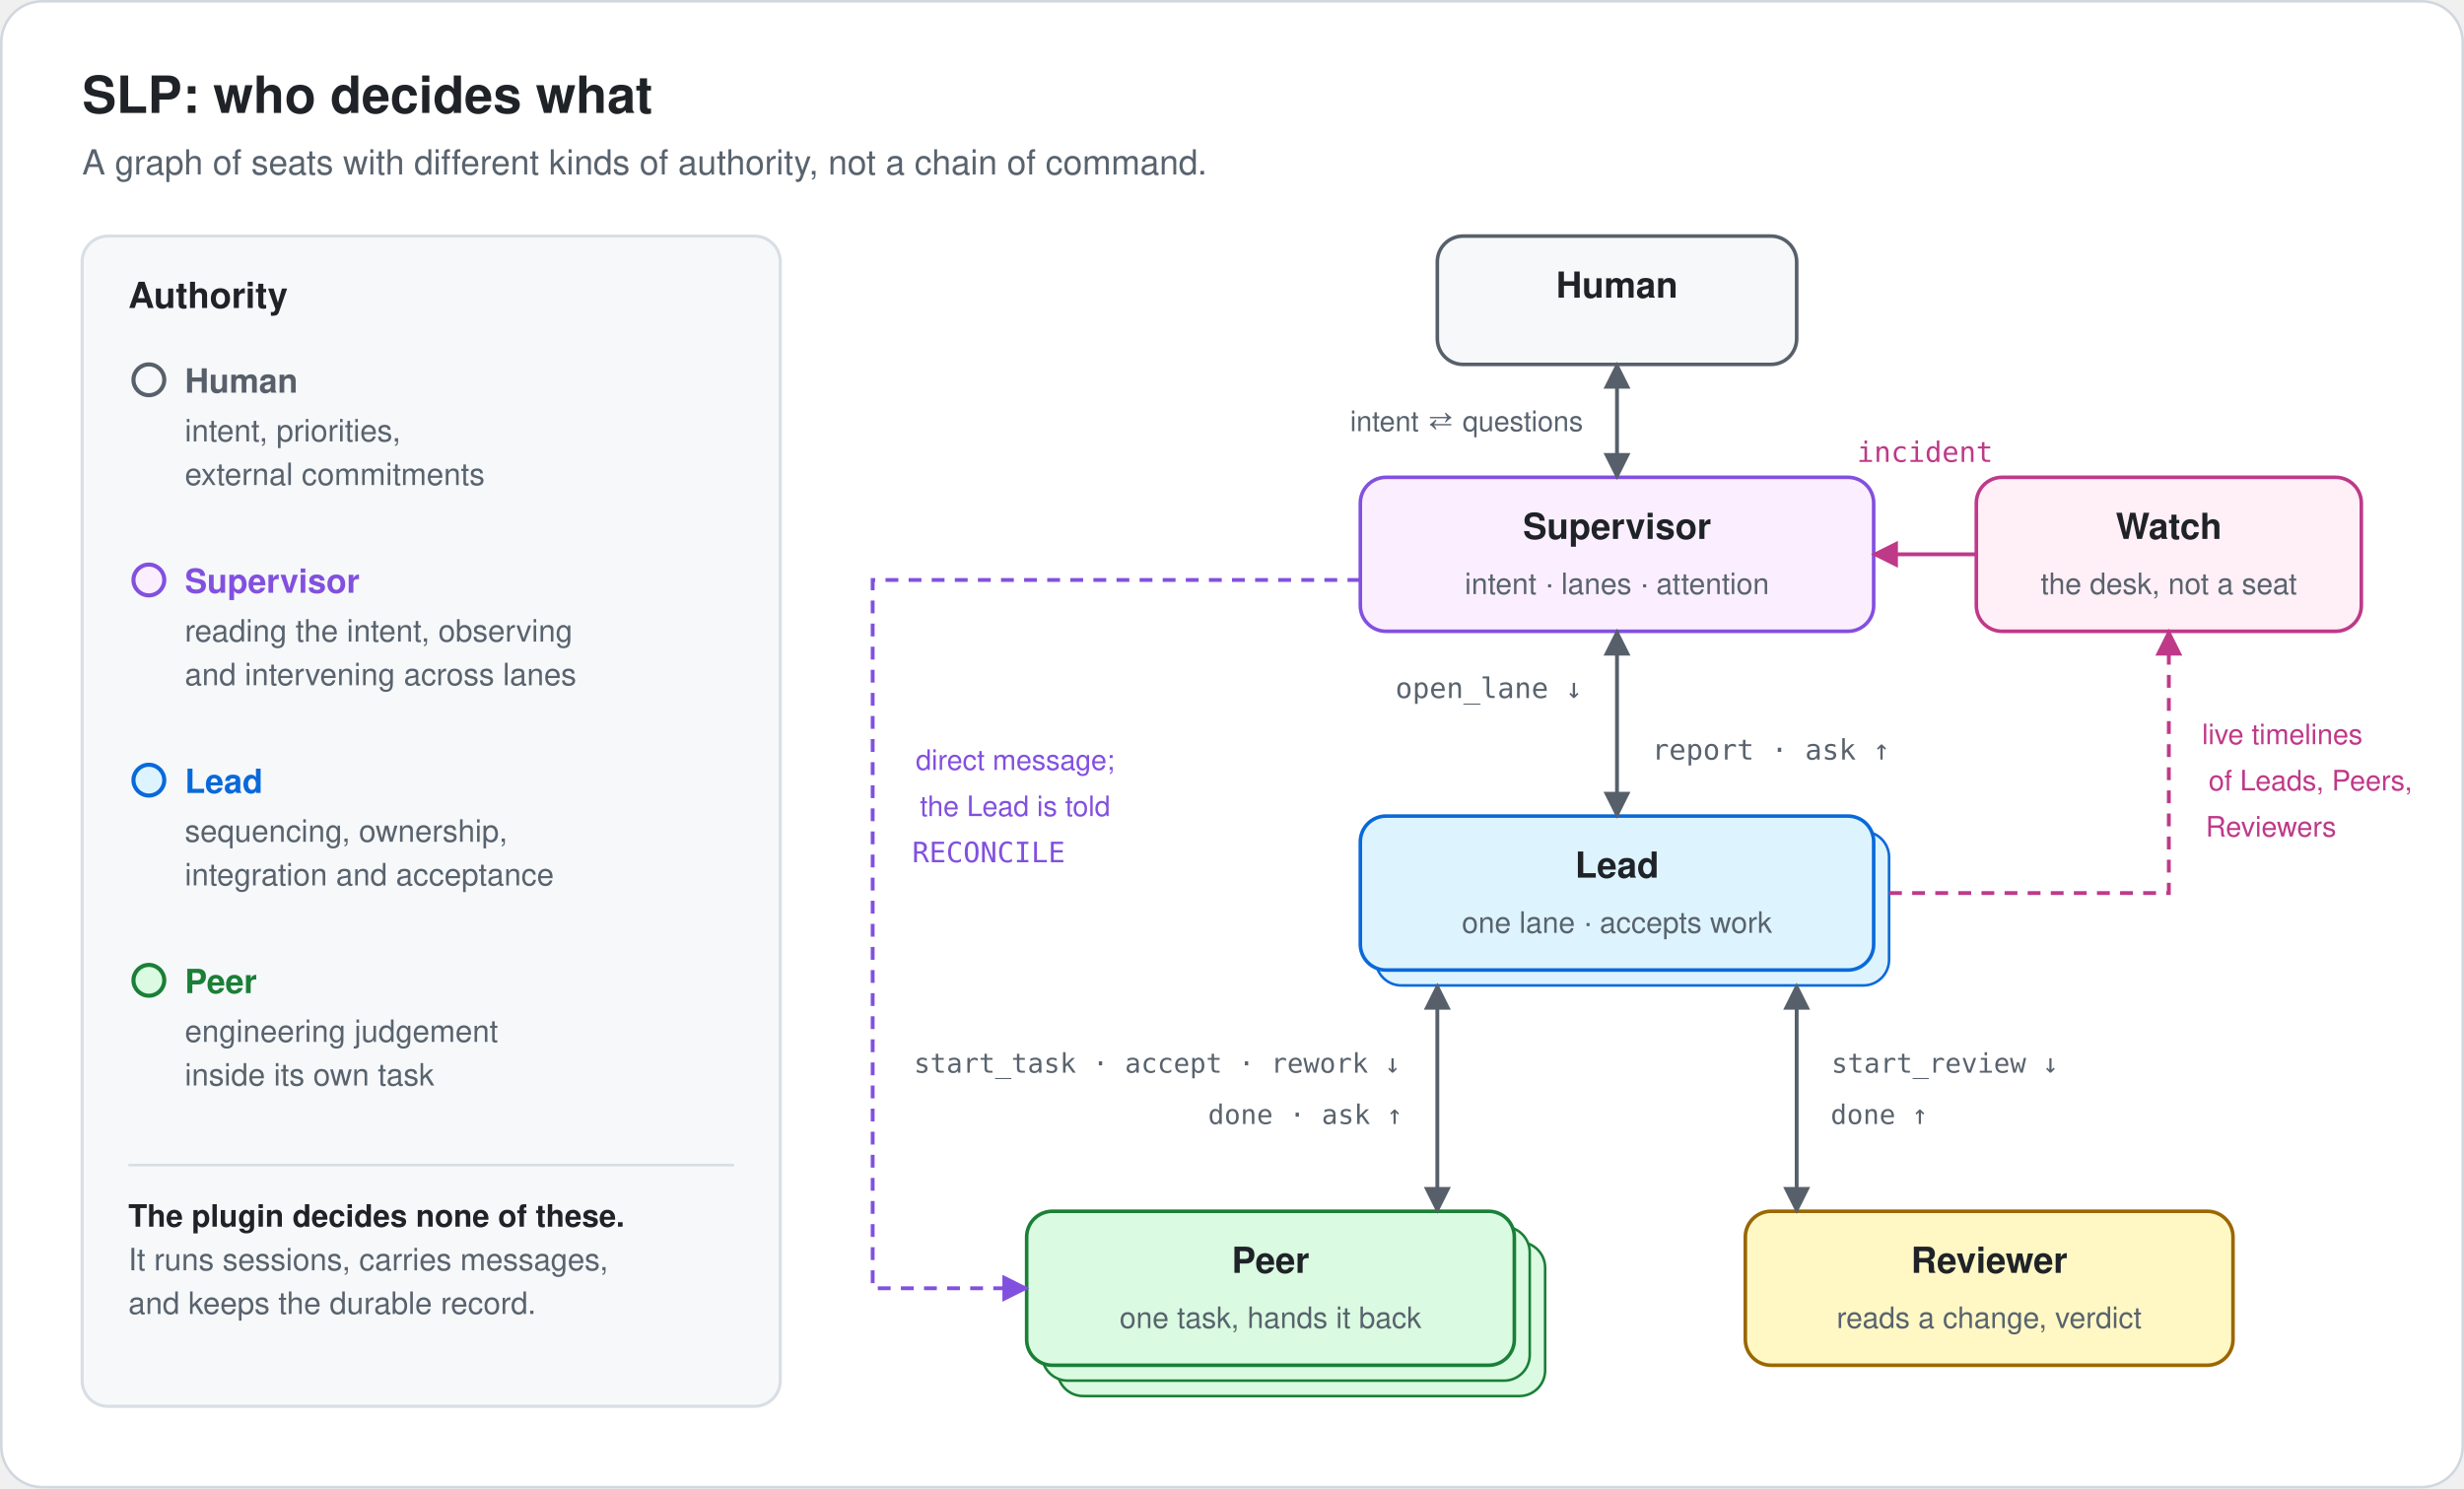
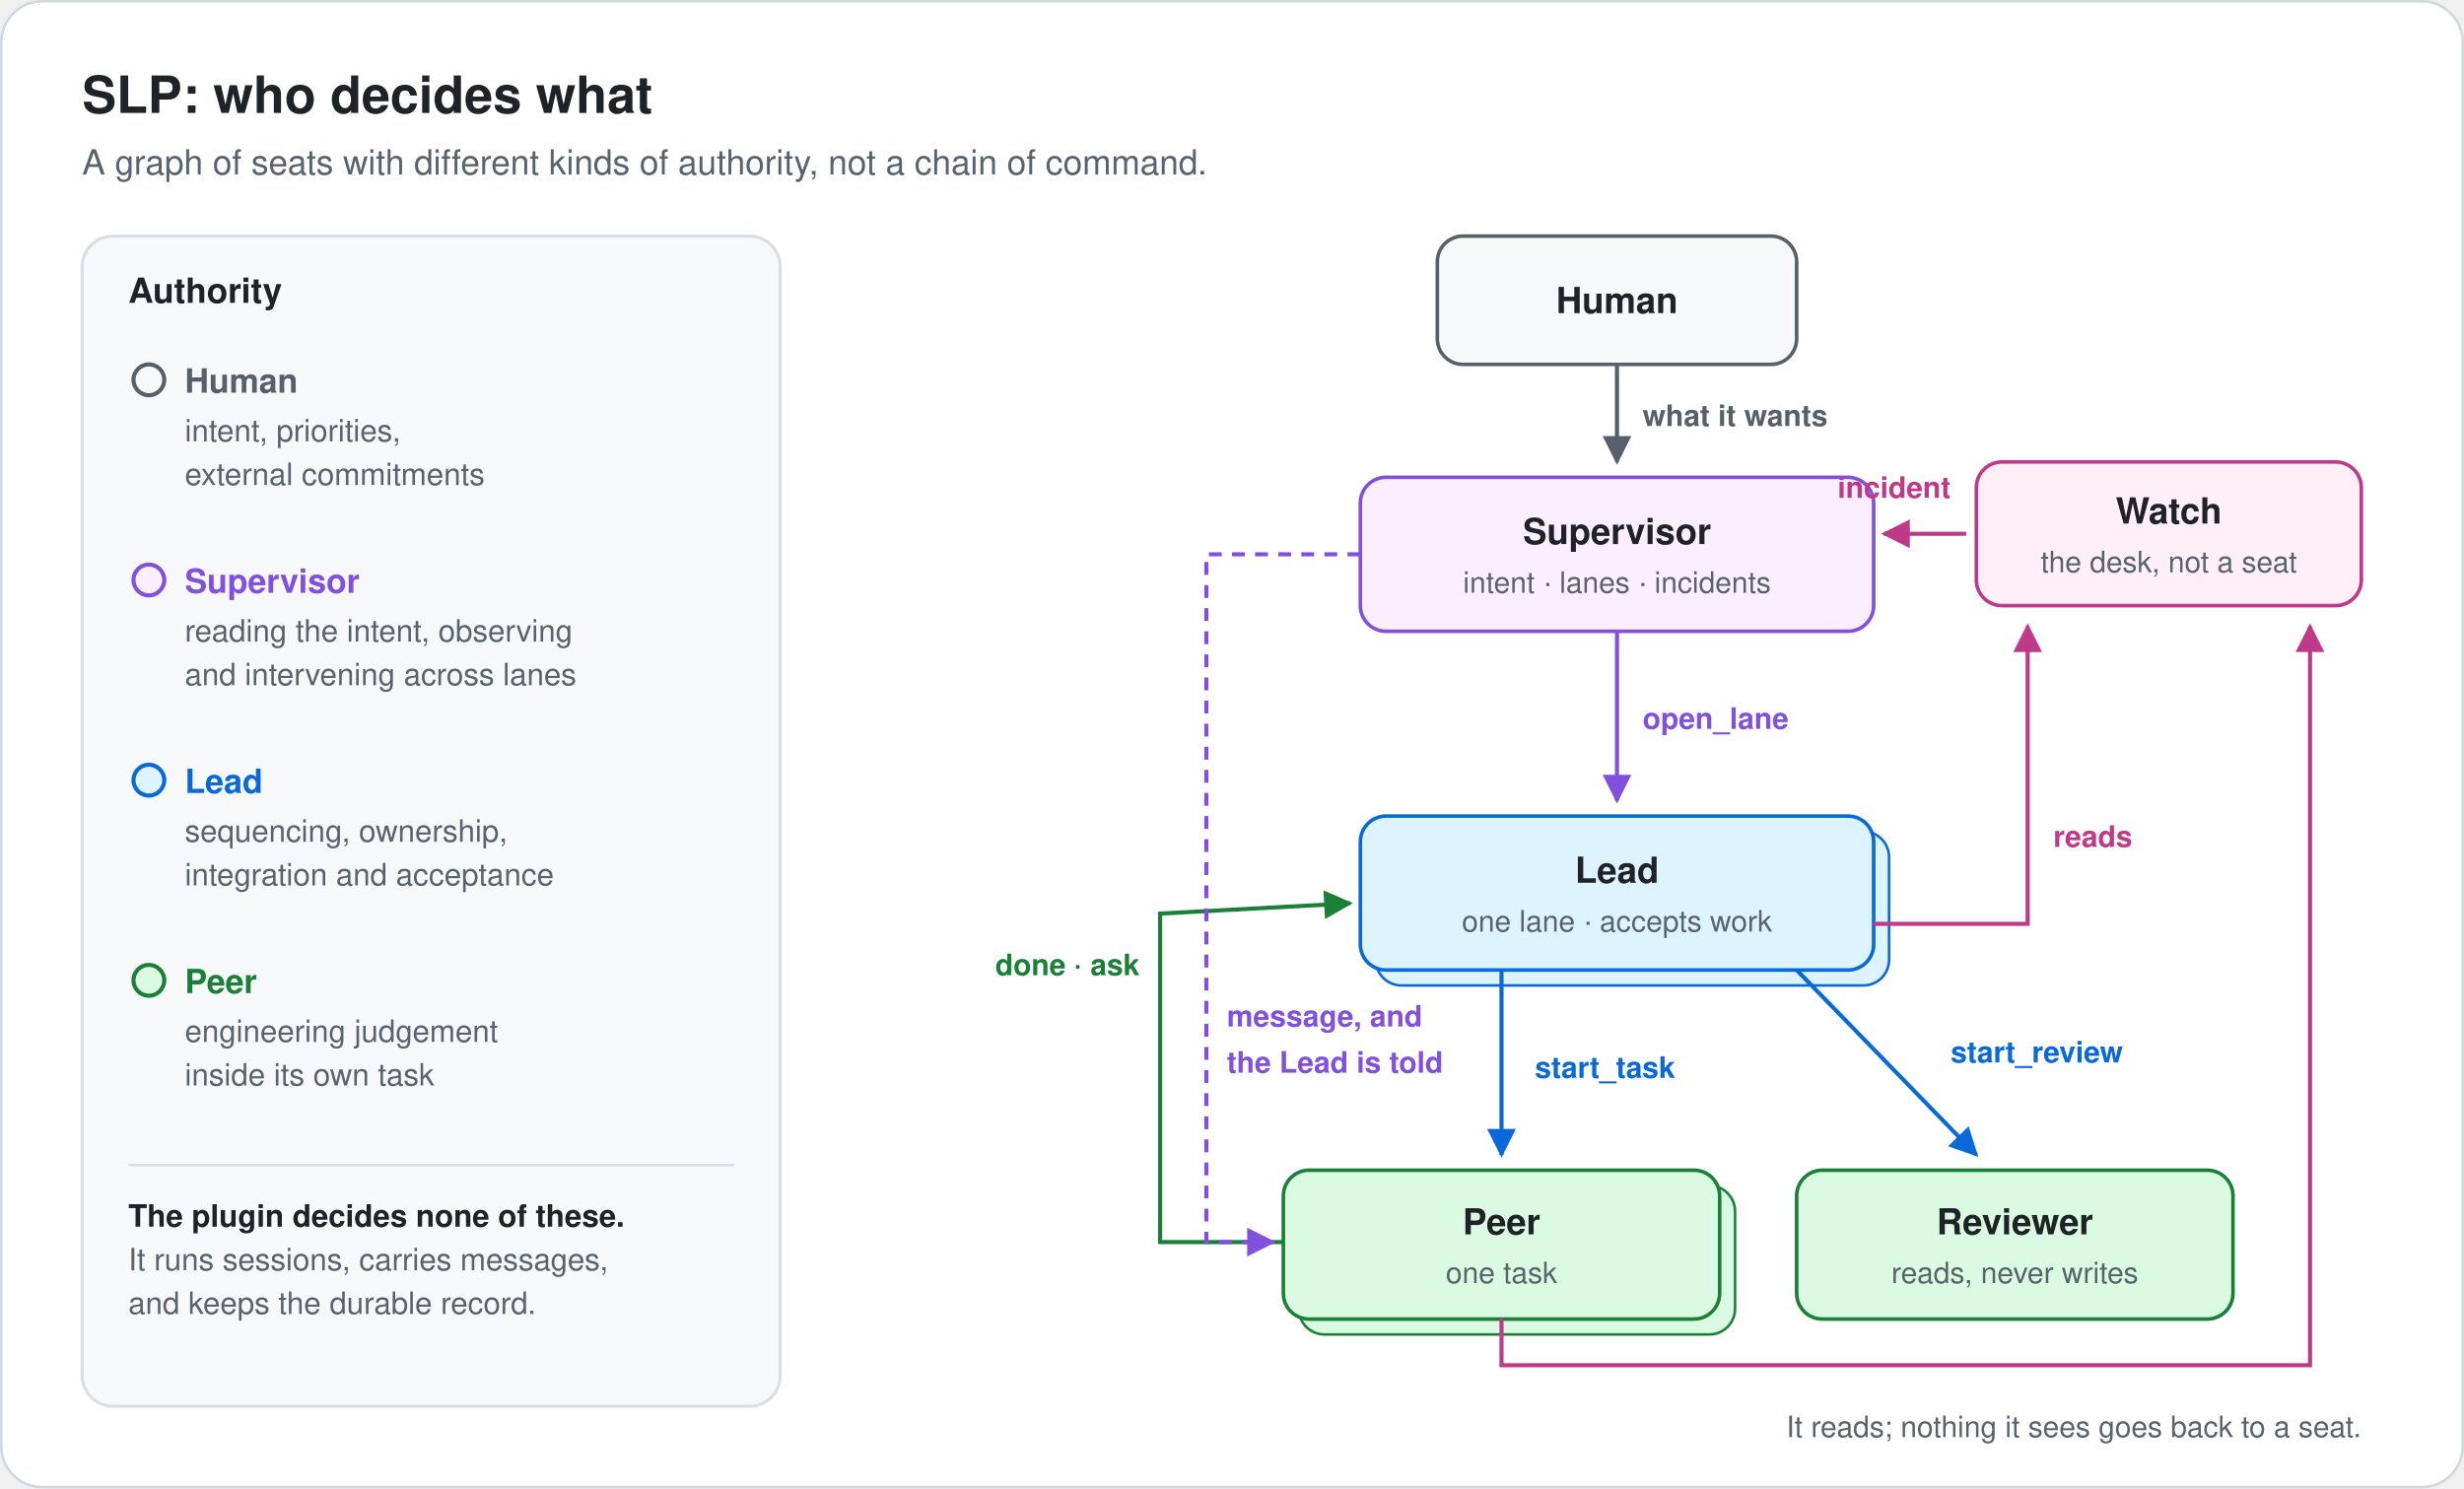
- <svg xmlns="http://www.w3.org/2000/svg" width="960" height="580" viewBox="0 0 960 580" role="img" aria-label="SLP roles: the Human gives intent to the Supervisor; the Supervisor opens lanes for Leads; Leads start Peer tasks and reviews and accept work; the desk watches Leads and Peers and sends incidents to the Supervisor; a Supervisor may message a Peer directly and the Lead is told.">
+ <svg xmlns="http://www.w3.org/2000/svg" width="960" height="580" viewBox="0 0 960 580" role="img" aria-label="SLP roles: the Human gives intent to the Supervisor; the Supervisor opens lanes for Leads; Leads start Peer tasks and reviews and accept the work; the desk watches Leads and Peers and raises incidents to the Supervisor; a Supervisor may message a Peer directly and the desk tells the Lead.">
  <defs>
+     <marker id="m0969da" viewBox="0 0 10 10" refX="9" refY="5" markerWidth="7" markerHeight="7" orient="auto-start-reverse">
+       <path d="M0,0 L10,5 L0,10 z" fill="#0969da" />
+     </marker>
+     <marker id="m1a7f37" viewBox="0 0 10 10" refX="9" refY="5" markerWidth="7" markerHeight="7" orient="auto-start-reverse">
+       <path d="M0,0 L10,5 L0,10 z" fill="#1a7f37" />
+     </marker>
    <marker id="m57606a" viewBox="0 0 10 10" refX="9" refY="5" markerWidth="7" markerHeight="7" orient="auto-start-reverse">
      <path d="M0,0 L10,5 L0,10 z" fill="#57606a" />
+     </marker>
+     <marker id="m8250df" viewBox="0 0 10 10" refX="9" refY="5" markerWidth="7" markerHeight="7" orient="auto-start-reverse">
+       <path d="M0,0 L10,5 L0,10 z" fill="#8250df" />
    </marker>
    <marker id="mbf3989" viewBox="0 0 10 10" refX="9" refY="5" markerWidth="7" markerHeight="7" orient="auto-start-reverse">
      <path d="M0,0 L10,5 L0,10 z" fill="#bf3989" />
    </marker>
-     <marker id="m8250df" viewBox="0 0 10 10" refX="9" refY="5" markerWidth="7" markerHeight="7" orient="auto-start-reverse">
-       <path d="M0,0 L10,5 L0,10 z" fill="#8250df" />
-     </marker>
  </defs>
  <rect x="0.5" y="0.5" width="959" height="579" rx="16" fill="#ffffff" stroke="#d0d7de" />
-   <text x="32.0" y="44.0" font-family="-apple-system, BlinkMacSystemFont, 'Segoe UI', Helvetica, Arial, sans-serif" font-size="20" font-weight="600" fill="#1f2328" text-anchor="start">SLP: who decides what</text>
-   <text x="32.0" y="68.0" font-family="-apple-system, BlinkMacSystemFont, 'Segoe UI', Helvetica, Arial, sans-serif" font-size="13.5" font-weight="400" fill="#59636e" text-anchor="start">A graph of seats with different kinds of authority, not a chain of command.</text>
-   <rect x="32.0" y="92.0" width="272.0" height="456.0" rx="10" fill="#f6f8fa" stroke="#d8dee4" stroke-width="1.2" />
-   <text x="50.0" y="120.0" font-family="-apple-system, BlinkMacSystemFont, 'Segoe UI', Helvetica, Arial, sans-serif" font-size="14" font-weight="600" fill="#1f2328" text-anchor="start">Authority</text>
+   <text x="32" y="44" font-family="-apple-system, BlinkMacSystemFont, 'Segoe UI', Helvetica, Arial, sans-serif" font-size="20" font-weight="600" fill="#1f2328">SLP: who decides what</text>
+   <text x="32" y="68" font-family="-apple-system, BlinkMacSystemFont, 'Segoe UI', Helvetica, Arial, sans-serif" font-size="13.5" font-weight="400" fill="#59636e">A graph of seats with different kinds of authority, not a chain of command.</text>
+   <rect x="32" y="92" width="272" height="456" rx="12" fill="#f6f8fa" stroke="#d8dee4" stroke-width="1.2" />
+   <text x="50" y="118" font-family="-apple-system, BlinkMacSystemFont, 'Segoe UI', Helvetica, Arial, sans-serif" font-size="13.5" font-weight="600" fill="#1f2328" text-anchor="start">Authority</text>
  <circle cx="58" cy="148" r="6" fill="#f6f8fa" stroke="#57606a" stroke-width="1.6" />
-   <text x="72.0" y="153.0" font-family="-apple-system, BlinkMacSystemFont, 'Segoe UI', Helvetica, Arial, sans-serif" font-size="13" font-weight="600" fill="#57606a" text-anchor="start">Human</text>
-   <text x="72.0" y="172.0" font-family="-apple-system, BlinkMacSystemFont, 'Segoe UI', Helvetica, Arial, sans-serif" font-size="12" font-weight="400" fill="#59636e" text-anchor="start">intent, priorities,</text>
-   <text x="72.0" y="189.0" font-family="-apple-system, BlinkMacSystemFont, 'Segoe UI', Helvetica, Arial, sans-serif" font-size="12" font-weight="400" fill="#59636e" text-anchor="start">external commitments</text>
+   <text x="72" y="153" font-family="-apple-system, BlinkMacSystemFont, 'Segoe UI', Helvetica, Arial, sans-serif" font-size="13" font-weight="600" fill="#57606a" text-anchor="start">Human</text>
+   <text x="72" y="172" font-family="-apple-system, BlinkMacSystemFont, 'Segoe UI', Helvetica, Arial, sans-serif" font-size="12" font-weight="400" fill="#59636e" text-anchor="start">intent, priorities,</text>
+   <text x="72" y="189" font-family="-apple-system, BlinkMacSystemFont, 'Segoe UI', Helvetica, Arial, sans-serif" font-size="12" font-weight="400" fill="#59636e" text-anchor="start">external commitments</text>
  <circle cx="58" cy="226" r="6" fill="#fbefff" stroke="#8250df" stroke-width="1.6" />
-   <text x="72.0" y="231.0" font-family="-apple-system, BlinkMacSystemFont, 'Segoe UI', Helvetica, Arial, sans-serif" font-size="13" font-weight="600" fill="#8250df" text-anchor="start">Supervisor</text>
-   <text x="72.0" y="250.0" font-family="-apple-system, BlinkMacSystemFont, 'Segoe UI', Helvetica, Arial, sans-serif" font-size="12" font-weight="400" fill="#59636e" text-anchor="start">reading the intent, observing</text>
-   <text x="72.0" y="267.0" font-family="-apple-system, BlinkMacSystemFont, 'Segoe UI', Helvetica, Arial, sans-serif" font-size="12" font-weight="400" fill="#59636e" text-anchor="start">and intervening across lanes</text>
+   <text x="72" y="231" font-family="-apple-system, BlinkMacSystemFont, 'Segoe UI', Helvetica, Arial, sans-serif" font-size="13" font-weight="600" fill="#8250df" text-anchor="start">Supervisor</text>
+   <text x="72" y="250" font-family="-apple-system, BlinkMacSystemFont, 'Segoe UI', Helvetica, Arial, sans-serif" font-size="12" font-weight="400" fill="#59636e" text-anchor="start">reading the intent, observing</text>
+   <text x="72" y="267" font-family="-apple-system, BlinkMacSystemFont, 'Segoe UI', Helvetica, Arial, sans-serif" font-size="12" font-weight="400" fill="#59636e" text-anchor="start">and intervening across lanes</text>
  <circle cx="58" cy="304" r="6" fill="#ddf4ff" stroke="#0969da" stroke-width="1.6" />
-   <text x="72.0" y="309.0" font-family="-apple-system, BlinkMacSystemFont, 'Segoe UI', Helvetica, Arial, sans-serif" font-size="13" font-weight="600" fill="#0969da" text-anchor="start">Lead</text>
-   <text x="72.0" y="328.0" font-family="-apple-system, BlinkMacSystemFont, 'Segoe UI', Helvetica, Arial, sans-serif" font-size="12" font-weight="400" fill="#59636e" text-anchor="start">sequencing, ownership,</text>
-   <text x="72.0" y="345.0" font-family="-apple-system, BlinkMacSystemFont, 'Segoe UI', Helvetica, Arial, sans-serif" font-size="12" font-weight="400" fill="#59636e" text-anchor="start">integration and acceptance</text>
+   <text x="72" y="309" font-family="-apple-system, BlinkMacSystemFont, 'Segoe UI', Helvetica, Arial, sans-serif" font-size="13" font-weight="600" fill="#0969da" text-anchor="start">Lead</text>
+   <text x="72" y="328" font-family="-apple-system, BlinkMacSystemFont, 'Segoe UI', Helvetica, Arial, sans-serif" font-size="12" font-weight="400" fill="#59636e" text-anchor="start">sequencing, ownership,</text>
+   <text x="72" y="345" font-family="-apple-system, BlinkMacSystemFont, 'Segoe UI', Helvetica, Arial, sans-serif" font-size="12" font-weight="400" fill="#59636e" text-anchor="start">integration and acceptance</text>
  <circle cx="58" cy="382" r="6" fill="#dafbe1" stroke="#1a7f37" stroke-width="1.6" />
-   <text x="72.0" y="387.0" font-family="-apple-system, BlinkMacSystemFont, 'Segoe UI', Helvetica, Arial, sans-serif" font-size="13" font-weight="600" fill="#1a7f37" text-anchor="start">Peer</text>
-   <text x="72.0" y="406.0" font-family="-apple-system, BlinkMacSystemFont, 'Segoe UI', Helvetica, Arial, sans-serif" font-size="12" font-weight="400" fill="#59636e" text-anchor="start">engineering judgement</text>
-   <text x="72.0" y="423.0" font-family="-apple-system, BlinkMacSystemFont, 'Segoe UI', Helvetica, Arial, sans-serif" font-size="12" font-weight="400" fill="#59636e" text-anchor="start">inside its own task</text>
+   <text x="72" y="387" font-family="-apple-system, BlinkMacSystemFont, 'Segoe UI', Helvetica, Arial, sans-serif" font-size="13" font-weight="600" fill="#1a7f37" text-anchor="start">Peer</text>
+   <text x="72" y="406" font-family="-apple-system, BlinkMacSystemFont, 'Segoe UI', Helvetica, Arial, sans-serif" font-size="12" font-weight="400" fill="#59636e" text-anchor="start">engineering judgement</text>
+   <text x="72" y="423" font-family="-apple-system, BlinkMacSystemFont, 'Segoe UI', Helvetica, Arial, sans-serif" font-size="12" font-weight="400" fill="#59636e" text-anchor="start">inside its own task</text>
  <line x1="50" y1="454" x2="286" y2="454" stroke="#d8dee4" />
-   <text x="50.0" y="478.0" font-family="-apple-system, BlinkMacSystemFont, 'Segoe UI', Helvetica, Arial, sans-serif" font-size="12" font-weight="600" fill="#1f2328" text-anchor="start">The plugin decides none of these.</text>
-   <text x="50.0" y="495.0" font-family="-apple-system, BlinkMacSystemFont, 'Segoe UI', Helvetica, Arial, sans-serif" font-size="12" font-weight="400" fill="#59636e" text-anchor="start">It runs sessions, carries messages,</text>
-   <text x="50.0" y="512.0" font-family="-apple-system, BlinkMacSystemFont, 'Segoe UI', Helvetica, Arial, sans-serif" font-size="12" font-weight="400" fill="#59636e" text-anchor="start">and keeps the durable record.</text>
-   <rect x="560.0" y="92.0" width="140.0" height="50.0" rx="10" fill="#f6f8fa" stroke="#57606a" stroke-width="1.4" />
-   <text x="630.0" y="116.0" font-family="-apple-system, BlinkMacSystemFont, 'Segoe UI', Helvetica, Arial, sans-serif" font-size="14" font-weight="600" fill="#1f2328" text-anchor="middle">Human</text>
-   <rect x="530.0" y="186.0" width="200.0" height="60.0" rx="10" fill="#fbefff" stroke="#8250df" stroke-width="1.4" />
-   <text x="630.0" y="210.0" font-family="-apple-system, BlinkMacSystemFont, 'Segoe UI', Helvetica, Arial, sans-serif" font-size="14" font-weight="600" fill="#1f2328" text-anchor="middle">Supervisor</text>
-   <text x="630.0" y="231.5" font-family="-apple-system, BlinkMacSystemFont, 'Segoe UI', Helvetica, Arial, sans-serif" font-size="11.5" font-weight="400" fill="#59636e" text-anchor="middle">intent · lanes · attention</text>
-   <rect x="770.0" y="186.0" width="150.0" height="60.0" rx="10" fill="#ffeff7" stroke="#bf3989" stroke-width="1.4" />
-   <text x="845.0" y="210.0" font-family="-apple-system, BlinkMacSystemFont, 'Segoe UI', Helvetica, Arial, sans-serif" font-size="14" font-weight="600" fill="#1f2328" text-anchor="middle">Watch</text>
-   <text x="845.0" y="231.5" font-family="-apple-system, BlinkMacSystemFont, 'Segoe UI', Helvetica, Arial, sans-serif" font-size="11.5" font-weight="400" fill="#59636e" text-anchor="middle">the desk, not a seat</text>
-   <rect x="536.0" y="324.0" width="200.0" height="60.0" rx="10" fill="#ddf4ff" stroke="#0969da" stroke-width="1" />
-   <rect x="530.0" y="318.0" width="200.0" height="60.0" rx="10" fill="#ddf4ff" stroke="#0969da" stroke-width="1.4" />
-   <text x="630.0" y="342.0" font-family="-apple-system, BlinkMacSystemFont, 'Segoe UI', Helvetica, Arial, sans-serif" font-size="14" font-weight="600" fill="#1f2328" text-anchor="middle">Lead</text>
-   <text x="630.0" y="363.5" font-family="-apple-system, BlinkMacSystemFont, 'Segoe UI', Helvetica, Arial, sans-serif" font-size="11.5" font-weight="400" fill="#59636e" text-anchor="middle">one lane · accepts work</text>
-   <rect x="412.0" y="484.0" width="190.0" height="60.0" rx="10" fill="#dafbe1" stroke="#1a7f37" stroke-width="1" />
-   <rect x="406.0" y="478.0" width="190.0" height="60.0" rx="10" fill="#dafbe1" stroke="#1a7f37" stroke-width="1" />
-   <rect x="400.0" y="472.0" width="190.0" height="60.0" rx="10" fill="#dafbe1" stroke="#1a7f37" stroke-width="1.4" />
-   <text x="495.0" y="496.0" font-family="-apple-system, BlinkMacSystemFont, 'Segoe UI', Helvetica, Arial, sans-serif" font-size="14" font-weight="600" fill="#1f2328" text-anchor="middle">Peer</text>
-   <text x="495.0" y="517.5" font-family="-apple-system, BlinkMacSystemFont, 'Segoe UI', Helvetica, Arial, sans-serif" font-size="11.5" font-weight="400" fill="#59636e" text-anchor="middle">one task, hands it back</text>
-   <rect x="680.0" y="472.0" width="190.0" height="60.0" rx="10" fill="#fff8c5" stroke="#9a6700" stroke-width="1.4" />
-   <text x="775.0" y="496.0" font-family="-apple-system, BlinkMacSystemFont, 'Segoe UI', Helvetica, Arial, sans-serif" font-size="14" font-weight="600" fill="#1f2328" text-anchor="middle">Reviewer</text>
-   <text x="775.0" y="517.5" font-family="-apple-system, BlinkMacSystemFont, 'Segoe UI', Helvetica, Arial, sans-serif" font-size="11.5" font-weight="400" fill="#59636e" text-anchor="middle">reads a change, verdict</text>
-   <path d="M630.0,142.0 L630.0,186.0" fill="none" stroke="#57606a" stroke-width="1.5" marker-end="url(#m57606a)" marker-start="url(#m57606a)" />
-   <rect x="520.7" y="154.0" width="101.3" height="18.0" rx="4" fill="#ffffff" stroke="none" stroke-width="0" />
-   <text x="571.4" y="168.0" font-family="-apple-system, BlinkMacSystemFont, 'Segoe UI', Helvetica, Arial, sans-serif" font-size="11" font-weight="400" fill="#59636e" text-anchor="middle">intent ⇄ questions</text>
-   <path d="M630.0,246.0 L630.0,318.0" fill="none" stroke="#57606a" stroke-width="1.5" marker-end="url(#m57606a)" marker-start="url(#m57606a)" />
-   <rect x="538.2" y="258.0" width="83.8" height="18.0" rx="4" fill="#ffffff" stroke="none" stroke-width="0" />
-   <text x="580.1" y="272.0" font-family="ui-monospace, SFMono-Regular, Menlo, Consolas, monospace" font-size="11" font-weight="400" fill="#59636e" text-anchor="middle">open_lane ↓</text>
-   <rect x="638.0" y="282.0" width="103.9" height="18.0" rx="4" fill="#ffffff" stroke="none" stroke-width="0" />
-   <text x="690.0" y="296.0" font-family="ui-monospace, SFMono-Regular, Menlo, Consolas, monospace" font-size="11" font-weight="400" fill="#59636e" text-anchor="middle">report · ask ↑</text>
-   <path d="M560.0,384.0 L560.0,472.0" fill="none" stroke="#57606a" stroke-width="1.5" marker-end="url(#m57606a)" marker-start="url(#m57606a)" />
-   <rect x="349.9" y="404.5" width="202.2" height="17.5" rx="4" fill="#ffffff" stroke="none" stroke-width="0" />
-   <text x="450.9" y="418.0" font-family="ui-monospace, SFMono-Regular, Menlo, Consolas, monospace" font-size="10.5" font-weight="400" fill="#59636e" text-anchor="middle">start_task · accept · rework ↓</text>
-   <rect x="465.1" y="424.5" width="86.9" height="17.5" rx="4" fill="#ffffff" stroke="none" stroke-width="0" />
-   <text x="508.6" y="438.0" font-family="ui-monospace, SFMono-Regular, Menlo, Consolas, monospace" font-size="10.5" font-weight="400" fill="#59636e" text-anchor="middle">done · ask ↑</text>
-   <path d="M700.0,384.0 L700.0,472.0" fill="none" stroke="#57606a" stroke-width="1.5" marker-end="url(#m57606a)" marker-start="url(#m57606a)" />
-   <rect x="708.0" y="404.5" width="99.7" height="17.5" rx="4" fill="#ffffff" stroke="none" stroke-width="0" />
-   <text x="757.8" y="418.0" font-family="ui-monospace, SFMono-Regular, Menlo, Consolas, monospace" font-size="10.5" font-weight="400" fill="#59636e" text-anchor="middle">start_review ↓</text>
-   <rect x="708.0" y="424.5" width="48.4" height="17.5" rx="4" fill="#ffffff" stroke="none" stroke-width="0" />
-   <text x="732.2" y="438.0" font-family="ui-monospace, SFMono-Regular, Menlo, Consolas, monospace" font-size="10.5" font-weight="400" fill="#59636e" text-anchor="middle">done ↑</text>
-   <path d="M770.0,216.0 L730.0,216.0" fill="none" stroke="#bf3989" stroke-width="1.5" marker-end="url(#mbf3989)" />
-   <rect x="728.2" y="166.0" width="43.5" height="18.0" rx="4" fill="#ffffff" stroke="none" stroke-width="0" />
-   <text x="750.0" y="180.0" font-family="ui-monospace, SFMono-Regular, Menlo, Consolas, monospace" font-size="11" font-weight="400" fill="#bf3989" text-anchor="middle">incident</text>
-   <path d="M736.0,348.0 L845.0,348.0 L845.0,246.0" fill="none" stroke="#bf3989" stroke-width="1.5" stroke-dasharray="5 4" marker-end="url(#mbf3989)" />
-   <rect x="853.0" y="276.0" width="72.5" height="18.0" rx="4" fill="#ffffff" stroke="none" stroke-width="0" />
-   <text x="889.2" y="290.0" font-family="-apple-system, BlinkMacSystemFont, 'Segoe UI', Helvetica, Arial, sans-serif" font-size="11" font-weight="400" fill="#bf3989" text-anchor="middle">live timelines</text>
-   <rect x="853.0" y="294.0" width="94.5" height="18.0" rx="4" fill="#ffffff" stroke="none" stroke-width="0" />
-   <text x="900.2" y="308.0" font-family="-apple-system, BlinkMacSystemFont, 'Segoe UI', Helvetica, Arial, sans-serif" font-size="11" font-weight="400" fill="#bf3989" text-anchor="middle">of Leads, Peers,</text>
-   <rect x="853.0" y="312.0" width="63.7" height="18.0" rx="4" fill="#ffffff" stroke="none" stroke-width="0" />
-   <text x="884.8" y="326.0" font-family="-apple-system, BlinkMacSystemFont, 'Segoe UI', Helvetica, Arial, sans-serif" font-size="11" font-weight="400" fill="#bf3989" text-anchor="middle">Reviewers</text>
-   <path d="M530.0,226.0 L340.0,226.0 L340.0,502.0 L400.0,502.0" fill="none" stroke="#8250df" stroke-width="1.5" stroke-dasharray="5 4" marker-end="url(#m8250df)" />
-   <rect x="350.0" y="286.0" width="91.0" height="18.0" rx="4" fill="#ffffff" stroke="none" stroke-width="0" />
-   <text x="395.5" y="300.0" font-family="-apple-system, BlinkMacSystemFont, 'Segoe UI', Helvetica, Arial, sans-serif" font-size="11" font-weight="400" fill="#8250df" text-anchor="middle">direct message;</text>
-   <rect x="350.0" y="304.0" width="91.0" height="18.0" rx="4" fill="#ffffff" stroke="none" stroke-width="0" />
-   <text x="395.5" y="318.0" font-family="-apple-system, BlinkMacSystemFont, 'Segoe UI', Helvetica, Arial, sans-serif" font-size="11" font-weight="400" fill="#8250df" text-anchor="middle">the Lead is told</text>
-   <rect x="350.0" y="322.0" width="70.4" height="18.0" rx="4" fill="#ffffff" stroke="none" stroke-width="0" />
-   <text x="385.2" y="336.0" font-family="ui-monospace, SFMono-Regular, Menlo, Consolas, monospace" font-size="11" font-weight="400" fill="#8250df" text-anchor="middle">RECONCILE</text>
+   <text x="50" y="478" font-family="-apple-system, BlinkMacSystemFont, 'Segoe UI', Helvetica, Arial, sans-serif" font-size="12" font-weight="600" fill="#1f2328" text-anchor="start">The plugin decides none of these.</text>
+   <text x="50" y="495" font-family="-apple-system, BlinkMacSystemFont, 'Segoe UI', Helvetica, Arial, sans-serif" font-size="12" font-weight="400" fill="#59636e" text-anchor="start">It runs sessions, carries messages,</text>
+   <text x="50" y="512" font-family="-apple-system, BlinkMacSystemFont, 'Segoe UI', Helvetica, Arial, sans-serif" font-size="12" font-weight="400" fill="#59636e" text-anchor="start">and keeps the durable record.</text>
+   <rect x="560" y="92" width="140" height="50" rx="10" fill="#f6f8fa" stroke="#57606a" stroke-width="1.4" />
+   <text x="630.0" y="122.0" font-family="-apple-system, BlinkMacSystemFont, 'Segoe UI', Helvetica, Arial, sans-serif" font-size="14" font-weight="600" fill="#1f2328" text-anchor="middle">Human</text>
+   <rect x="530" y="186" width="200" height="60" rx="10" fill="#fbefff" stroke="#8250df" stroke-width="1.4" />
+   <text x="630.0" y="212.0" font-family="-apple-system, BlinkMacSystemFont, 'Segoe UI', Helvetica, Arial, sans-serif" font-size="14" font-weight="600" fill="#1f2328" text-anchor="middle">Supervisor</text>
+   <text x="630.0" y="231.0" font-family="-apple-system, BlinkMacSystemFont, 'Segoe UI', Helvetica, Arial, sans-serif" font-size="11.5" font-weight="400" fill="#59636e" text-anchor="middle">intent · lanes · incidents</text>
+   <rect x="770" y="180" width="150" height="56" rx="10" fill="#ffeff7" stroke="#bf3989" stroke-width="1.4" />
+   <text x="845.0" y="204.0" font-family="-apple-system, BlinkMacSystemFont, 'Segoe UI', Helvetica, Arial, sans-serif" font-size="14" font-weight="600" fill="#1f2328" text-anchor="middle">Watch</text>
+   <text x="845.0" y="223.0" font-family="-apple-system, BlinkMacSystemFont, 'Segoe UI', Helvetica, Arial, sans-serif" font-size="11.5" font-weight="400" fill="#59636e" text-anchor="middle">the desk, not a seat</text>
+   <rect x="536" y="324" width="200" height="60" rx="10" fill="#ddf4ff" stroke="#0969da" stroke-width="1.0" />
+   <rect x="530" y="318" width="200" height="60" rx="10" fill="#ddf4ff" stroke="#0969da" stroke-width="1.4" />
+   <text x="630.0" y="344.0" font-family="-apple-system, BlinkMacSystemFont, 'Segoe UI', Helvetica, Arial, sans-serif" font-size="14" font-weight="600" fill="#1f2328" text-anchor="middle">Lead</text>
+   <text x="630.0" y="363.0" font-family="-apple-system, BlinkMacSystemFont, 'Segoe UI', Helvetica, Arial, sans-serif" font-size="11.5" font-weight="400" fill="#59636e" text-anchor="middle">one lane · accepts work</text>
+   <rect x="506" y="462" width="170" height="58" rx="10" fill="#dafbe1" stroke="#1a7f37" stroke-width="1.0" />
+   <rect x="500" y="456" width="170" height="58" rx="10" fill="#dafbe1" stroke="#1a7f37" stroke-width="1.4" />
+   <text x="585.0" y="481.0" font-family="-apple-system, BlinkMacSystemFont, 'Segoe UI', Helvetica, Arial, sans-serif" font-size="14" font-weight="600" fill="#1f2328" text-anchor="middle">Peer</text>
+   <text x="585.0" y="500.0" font-family="-apple-system, BlinkMacSystemFont, 'Segoe UI', Helvetica, Arial, sans-serif" font-size="11.5" font-weight="400" fill="#59636e" text-anchor="middle">one task</text>
+   <rect x="700" y="456" width="170" height="58" rx="10" fill="#dafbe1" stroke="#1a7f37" stroke-width="1.4" />
+   <text x="785.0" y="481.0" font-family="-apple-system, BlinkMacSystemFont, 'Segoe UI', Helvetica, Arial, sans-serif" font-size="14" font-weight="600" fill="#1f2328" text-anchor="middle">Reviewer</text>
+   <text x="785.0" y="500.0" font-family="-apple-system, BlinkMacSystemFont, 'Segoe UI', Helvetica, Arial, sans-serif" font-size="11.5" font-weight="400" fill="#59636e" text-anchor="middle">reads, never writes</text>
+   <line x1="630" y1="142" x2="630" y2="180" stroke="#57606a" stroke-width="1.6" marker-end="url(#m57606a)" />
+   <text x="640" y="166" font-family="-apple-system, BlinkMacSystemFont, 'Segoe UI', Helvetica, Arial, sans-serif" font-size="11.5" font-weight="600" fill="#57606a" text-anchor="start">what it wants</text>
+   <line x1="630" y1="246" x2="630" y2="312" stroke="#8250df" stroke-width="1.6" marker-end="url(#m8250df)" />
+   <text x="640" y="284" font-family="-apple-system, BlinkMacSystemFont, 'Segoe UI', Helvetica, Arial, sans-serif" font-size="11.5" font-weight="600" fill="#8250df" text-anchor="start">open_lane</text>
+   <line x1="585" y1="378" x2="585" y2="450" stroke="#0969da" stroke-width="1.6" marker-end="url(#m0969da)" />
+   <text x="598" y="420" font-family="-apple-system, BlinkMacSystemFont, 'Segoe UI', Helvetica, Arial, sans-serif" font-size="11.5" font-weight="600" fill="#0969da" text-anchor="start">start_task</text>
+   <line x1="700" y1="378" x2="770" y2="450" stroke="#0969da" stroke-width="1.6" marker-end="url(#m0969da)" />
+   <text x="760" y="414" font-family="-apple-system, BlinkMacSystemFont, 'Segoe UI', Helvetica, Arial, sans-serif" font-size="11.5" font-weight="600" fill="#0969da" text-anchor="start">start_review</text>
+   <path d="M500,484 L452,484 L452,356 L526,352" fill="none" stroke="#1a7f37" stroke-width="1.6" marker-end="url(#m1a7f37)" />
+   <text x="444" y="380" font-family="-apple-system, BlinkMacSystemFont, 'Segoe UI', Helvetica, Arial, sans-serif" font-size="11.5" font-weight="600" fill="#1a7f37" text-anchor="end">done · ask</text>
+   <line x1="766" y1="208" x2="734" y2="208" stroke="#bf3989" stroke-width="1.6" marker-end="url(#mbf3989)" />
+   <text x="760" y="194" font-family="-apple-system, BlinkMacSystemFont, 'Segoe UI', Helvetica, Arial, sans-serif" font-size="11.5" font-weight="600" fill="#bf3989" text-anchor="end">incident</text>
+   <path d="M730,360 L790,360 L790,244" fill="none" stroke="#bf3989" stroke-width="1.6" marker-end="url(#mbf3989)" />
+   <text x="800" y="330" font-family="-apple-system, BlinkMacSystemFont, 'Segoe UI', Helvetica, Arial, sans-serif" font-size="11.5" font-weight="600" fill="#bf3989" text-anchor="start">reads</text>
+   <path d="M585,514 L585,532 L900,532 L900,244" fill="none" stroke="#bf3989" stroke-width="1.6" marker-end="url(#mbf3989)" />
+   <text x="920" y="560" font-family="-apple-system, BlinkMacSystemFont, 'Segoe UI', Helvetica, Arial, sans-serif" font-size="11.5" font-weight="400" fill="#59636e" text-anchor="end">It reads; nothing it sees goes back to a seat.</text>
+   <path d="M530,216 L470,216 L470,484 L496,484" fill="none" stroke="#8250df" stroke-width="1.6" stroke-dasharray="5 4" marker-end="url(#m8250df)" />
+   <text x="478" y="400" font-family="-apple-system, BlinkMacSystemFont, 'Segoe UI', Helvetica, Arial, sans-serif" font-size="11.5" font-weight="600" fill="#8250df" text-anchor="start">message, and</text>
+   <text x="478" y="418" font-family="-apple-system, BlinkMacSystemFont, 'Segoe UI', Helvetica, Arial, sans-serif" font-size="11.5" font-weight="600" fill="#8250df" text-anchor="start">the Lead is told</text>
</svg>
